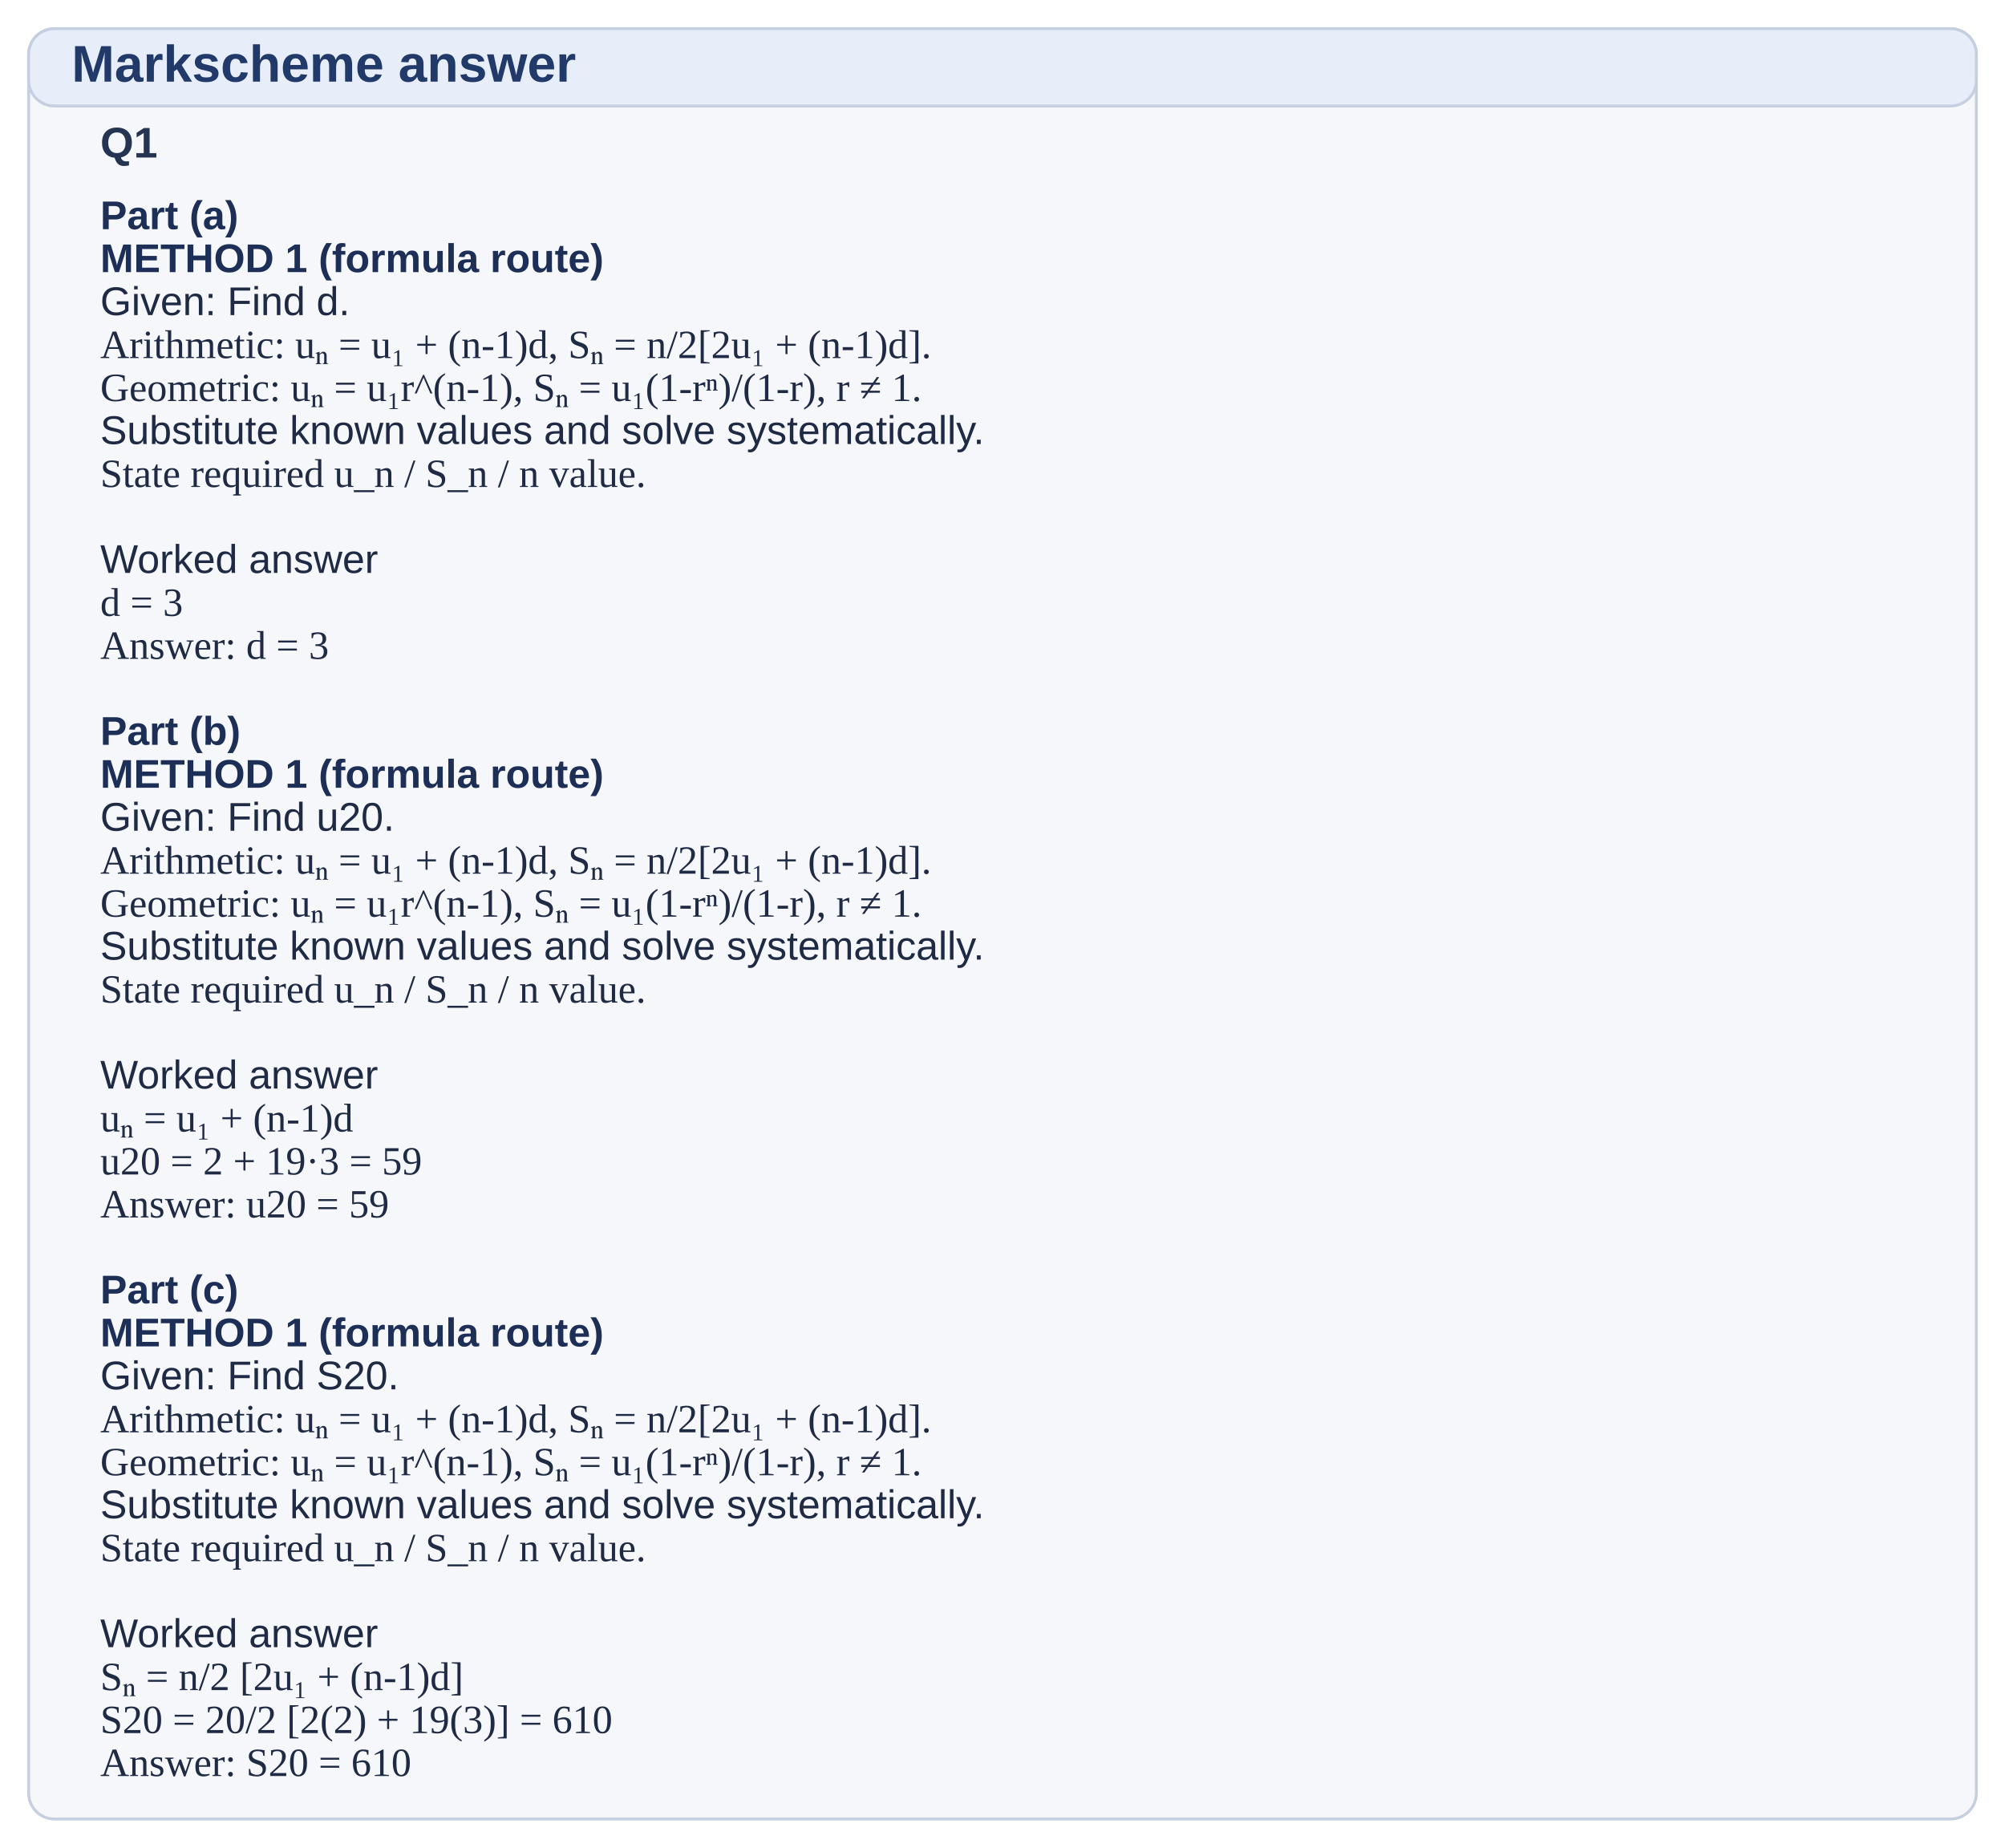
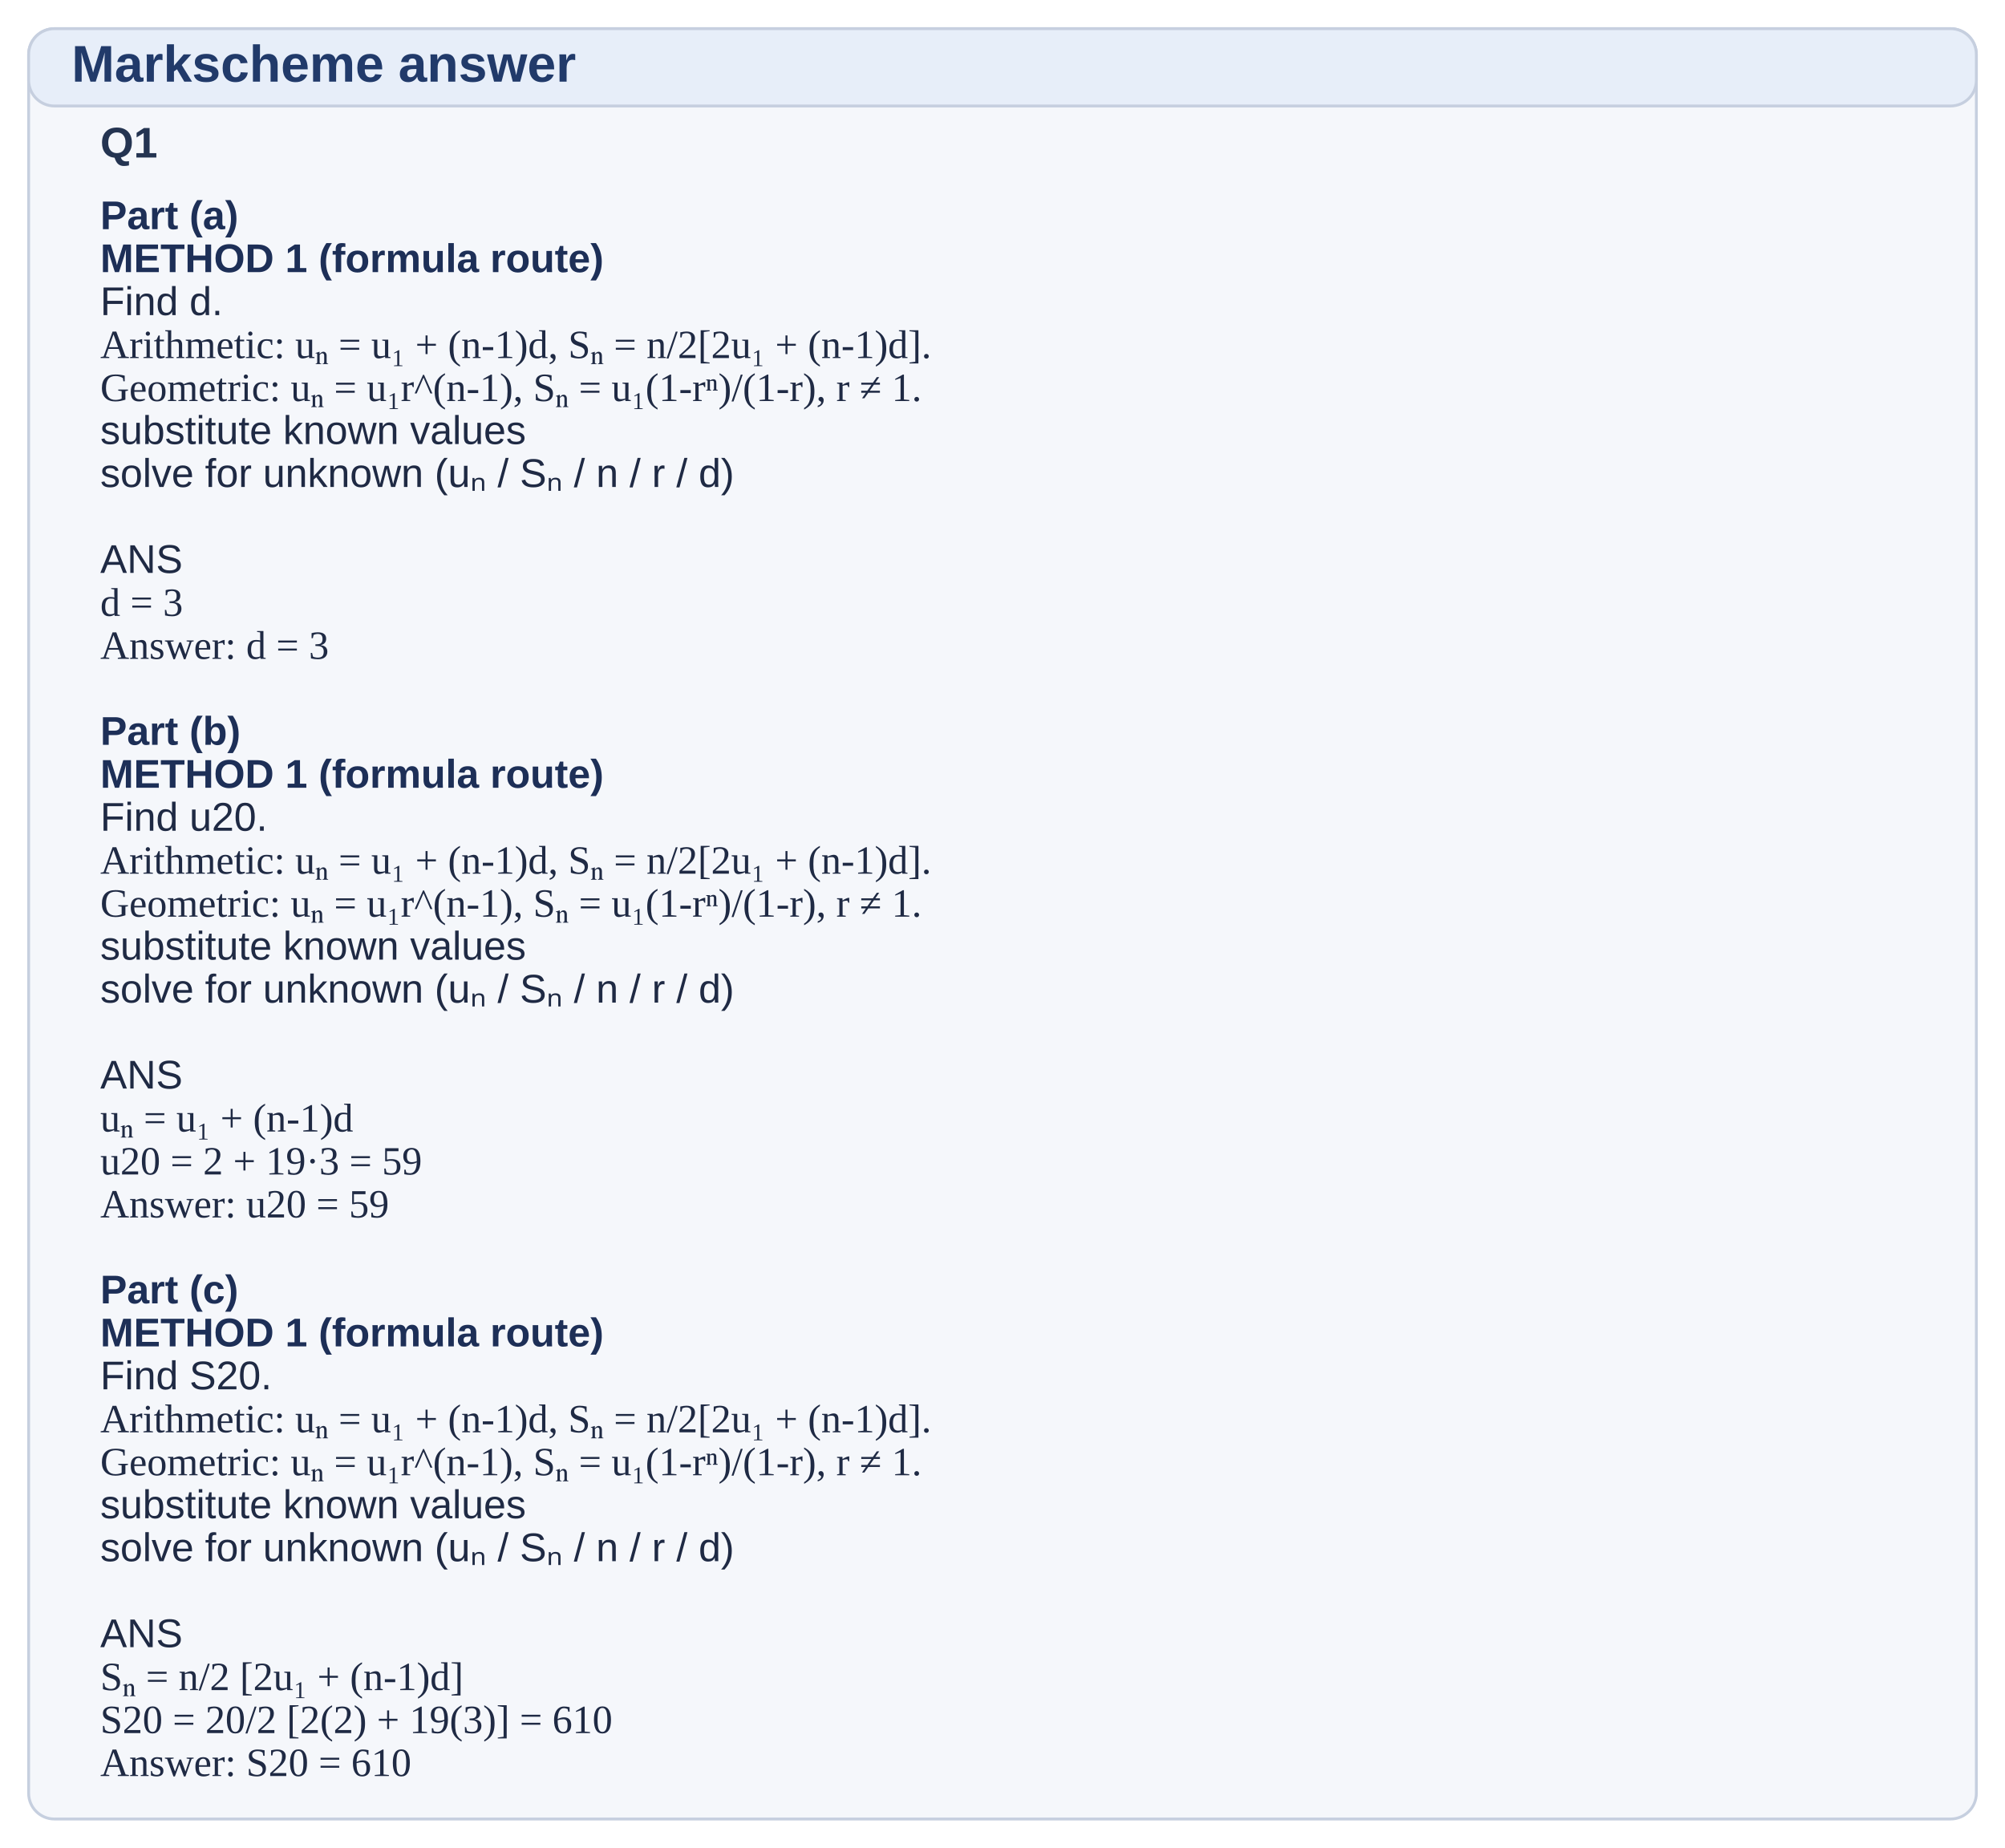
<svg xmlns="http://www.w3.org/2000/svg" width="1400" height="1290" viewBox="0 0 1400 1290">
  <rect x="20" y="20" width="1360" height="1250" rx="18" ry="18" fill="#f5f7fb" stroke="#c6cfdf" stroke-width="2" />
  <rect x="20" y="20" width="1360" height="54" rx="18" ry="18" fill="#e7eef9" stroke="#c6cfdf" stroke-width="2" />
  <text x="50" y="57" font-family="Arial, Helvetica, sans-serif" font-size="36" font-weight="700" fill="#213a6a">Markscheme answer</text>
  <text x="70" y="110" font-family="Arial, Helvetica, sans-serif" font-size="30" font-weight="700" fill="#243451">Q1</text>
  <text x="70" y="160" font-family="Arial, Helvetica, sans-serif" font-size="28" font-weight="700" fill="#1d2f57">Part (a)</text>
  <text x="70" y="190" font-family="Arial, Helvetica, sans-serif" font-size="28" font-weight="700" fill="#1d2f57">METHOD 1 (formula route)</text>
-   <text x="70" y="220" font-family="Arial, Helvetica, sans-serif" font-size="28" font-weight="500" fill="#1f2a44">Given: Find d.</text>
+   <text x="70" y="220" font-family="Arial, Helvetica, sans-serif" font-size="28" font-weight="500" fill="#1f2a44">Find d.</text>
  <text x="70" y="250" font-family="Cambria Math, STIX Two Math, Times New Roman, serif" font-size="28" font-weight="500" fill="#1f2a44">Arithmetic: uₙ = u₁ + (n-1)d,  Sₙ = n/2[2u₁ + (n-1)d].</text>
  <text x="70" y="280" font-family="Cambria Math, STIX Two Math, Times New Roman, serif" font-size="28" font-weight="500" fill="#1f2a44">Geometric: uₙ = u₁r^(n-1),  Sₙ = u₁(1-rⁿ)/(1-r), r ≠ 1.</text>
-   <text x="70" y="310" font-family="Arial, Helvetica, sans-serif" font-size="28" font-weight="500" fill="#1f2a44">Substitute known values and solve systematically.</text>
-   <text x="70" y="340" font-family="Cambria Math, STIX Two Math, Times New Roman, serif" font-size="28" font-weight="500" fill="#1f2a44">State required u_n / S_n / n value.</text>
+   <text x="70" y="310" font-family="Arial, Helvetica, sans-serif" font-size="28" font-weight="500" fill="#1f2a44">substitute known values</text>
+   <text x="70" y="340" font-family="Arial, Helvetica, sans-serif" font-size="28" font-weight="500" fill="#1f2a44">solve for unknown (uₙ / Sₙ / n / r / d)</text>
  <text x="70" y="370" font-family="Arial, Helvetica, sans-serif" font-size="28" font-weight="500" fill="#1f2a44"> </text>
-   <text x="70" y="400" font-family="Arial, Helvetica, sans-serif" font-size="28" font-weight="500" fill="#1f2a44">Worked answer</text>
+   <text x="70" y="400" font-family="Arial, Helvetica, sans-serif" font-size="28" font-weight="500" fill="#1f2a44">ANS</text>
  <text x="70" y="430" font-family="Cambria Math, STIX Two Math, Times New Roman, serif" font-size="28" font-weight="500" fill="#1f2a44">d = 3</text>
  <text x="70" y="460" font-family="Cambria Math, STIX Two Math, Times New Roman, serif" font-size="28" font-weight="500" fill="#1f2a44">Answer: d = 3</text>
  <text x="70" y="490" font-family="Arial, Helvetica, sans-serif" font-size="28" font-weight="500" fill="#1f2a44"> </text>
  <text x="70" y="520" font-family="Arial, Helvetica, sans-serif" font-size="28" font-weight="700" fill="#1d2f57">Part (b)</text>
  <text x="70" y="550" font-family="Arial, Helvetica, sans-serif" font-size="28" font-weight="700" fill="#1d2f57">METHOD 1 (formula route)</text>
-   <text x="70" y="580" font-family="Arial, Helvetica, sans-serif" font-size="28" font-weight="500" fill="#1f2a44">Given: Find u20.</text>
+   <text x="70" y="580" font-family="Arial, Helvetica, sans-serif" font-size="28" font-weight="500" fill="#1f2a44">Find u20.</text>
  <text x="70" y="610" font-family="Cambria Math, STIX Two Math, Times New Roman, serif" font-size="28" font-weight="500" fill="#1f2a44">Arithmetic: uₙ = u₁ + (n-1)d,  Sₙ = n/2[2u₁ + (n-1)d].</text>
  <text x="70" y="640" font-family="Cambria Math, STIX Two Math, Times New Roman, serif" font-size="28" font-weight="500" fill="#1f2a44">Geometric: uₙ = u₁r^(n-1),  Sₙ = u₁(1-rⁿ)/(1-r), r ≠ 1.</text>
-   <text x="70" y="670" font-family="Arial, Helvetica, sans-serif" font-size="28" font-weight="500" fill="#1f2a44">Substitute known values and solve systematically.</text>
-   <text x="70" y="700" font-family="Cambria Math, STIX Two Math, Times New Roman, serif" font-size="28" font-weight="500" fill="#1f2a44">State required u_n / S_n / n value.</text>
+   <text x="70" y="670" font-family="Arial, Helvetica, sans-serif" font-size="28" font-weight="500" fill="#1f2a44">substitute known values</text>
+   <text x="70" y="700" font-family="Arial, Helvetica, sans-serif" font-size="28" font-weight="500" fill="#1f2a44">solve for unknown (uₙ / Sₙ / n / r / d)</text>
  <text x="70" y="730" font-family="Arial, Helvetica, sans-serif" font-size="28" font-weight="500" fill="#1f2a44"> </text>
-   <text x="70" y="760" font-family="Arial, Helvetica, sans-serif" font-size="28" font-weight="500" fill="#1f2a44">Worked answer</text>
+   <text x="70" y="760" font-family="Arial, Helvetica, sans-serif" font-size="28" font-weight="500" fill="#1f2a44">ANS</text>
  <text x="70" y="790" font-family="Cambria Math, STIX Two Math, Times New Roman, serif" font-size="28" font-weight="500" fill="#1f2a44">uₙ = u₁ + (n-1)d</text>
  <text x="70" y="820" font-family="Cambria Math, STIX Two Math, Times New Roman, serif" font-size="28" font-weight="500" fill="#1f2a44">u20 = 2 + 19·3 = 59</text>
  <text x="70" y="850" font-family="Cambria Math, STIX Two Math, Times New Roman, serif" font-size="28" font-weight="500" fill="#1f2a44">Answer: u20 = 59</text>
  <text x="70" y="880" font-family="Arial, Helvetica, sans-serif" font-size="28" font-weight="500" fill="#1f2a44"> </text>
  <text x="70" y="910" font-family="Arial, Helvetica, sans-serif" font-size="28" font-weight="700" fill="#1d2f57">Part (c)</text>
  <text x="70" y="940" font-family="Arial, Helvetica, sans-serif" font-size="28" font-weight="700" fill="#1d2f57">METHOD 1 (formula route)</text>
-   <text x="70" y="970" font-family="Arial, Helvetica, sans-serif" font-size="28" font-weight="500" fill="#1f2a44">Given: Find S20.</text>
+   <text x="70" y="970" font-family="Arial, Helvetica, sans-serif" font-size="28" font-weight="500" fill="#1f2a44">Find S20.</text>
  <text x="70" y="1000" font-family="Cambria Math, STIX Two Math, Times New Roman, serif" font-size="28" font-weight="500" fill="#1f2a44">Arithmetic: uₙ = u₁ + (n-1)d,  Sₙ = n/2[2u₁ + (n-1)d].</text>
  <text x="70" y="1030" font-family="Cambria Math, STIX Two Math, Times New Roman, serif" font-size="28" font-weight="500" fill="#1f2a44">Geometric: uₙ = u₁r^(n-1),  Sₙ = u₁(1-rⁿ)/(1-r), r ≠ 1.</text>
-   <text x="70" y="1060" font-family="Arial, Helvetica, sans-serif" font-size="28" font-weight="500" fill="#1f2a44">Substitute known values and solve systematically.</text>
-   <text x="70" y="1090" font-family="Cambria Math, STIX Two Math, Times New Roman, serif" font-size="28" font-weight="500" fill="#1f2a44">State required u_n / S_n / n value.</text>
+   <text x="70" y="1060" font-family="Arial, Helvetica, sans-serif" font-size="28" font-weight="500" fill="#1f2a44">substitute known values</text>
+   <text x="70" y="1090" font-family="Arial, Helvetica, sans-serif" font-size="28" font-weight="500" fill="#1f2a44">solve for unknown (uₙ / Sₙ / n / r / d)</text>
  <text x="70" y="1120" font-family="Arial, Helvetica, sans-serif" font-size="28" font-weight="500" fill="#1f2a44"> </text>
-   <text x="70" y="1150" font-family="Arial, Helvetica, sans-serif" font-size="28" font-weight="500" fill="#1f2a44">Worked answer</text>
+   <text x="70" y="1150" font-family="Arial, Helvetica, sans-serif" font-size="28" font-weight="500" fill="#1f2a44">ANS</text>
  <text x="70" y="1180" font-family="Cambria Math, STIX Two Math, Times New Roman, serif" font-size="28" font-weight="500" fill="#1f2a44">Sₙ = n/2 [2u₁ + (n-1)d]</text>
  <text x="70" y="1210" font-family="Cambria Math, STIX Two Math, Times New Roman, serif" font-size="28" font-weight="500" fill="#1f2a44">S20 = 20/2 [2(2) + 19(3)] = 610</text>
  <text x="70" y="1240" font-family="Cambria Math, STIX Two Math, Times New Roman, serif" font-size="28" font-weight="500" fill="#1f2a44">Answer: S20 = 610</text>
</svg>
